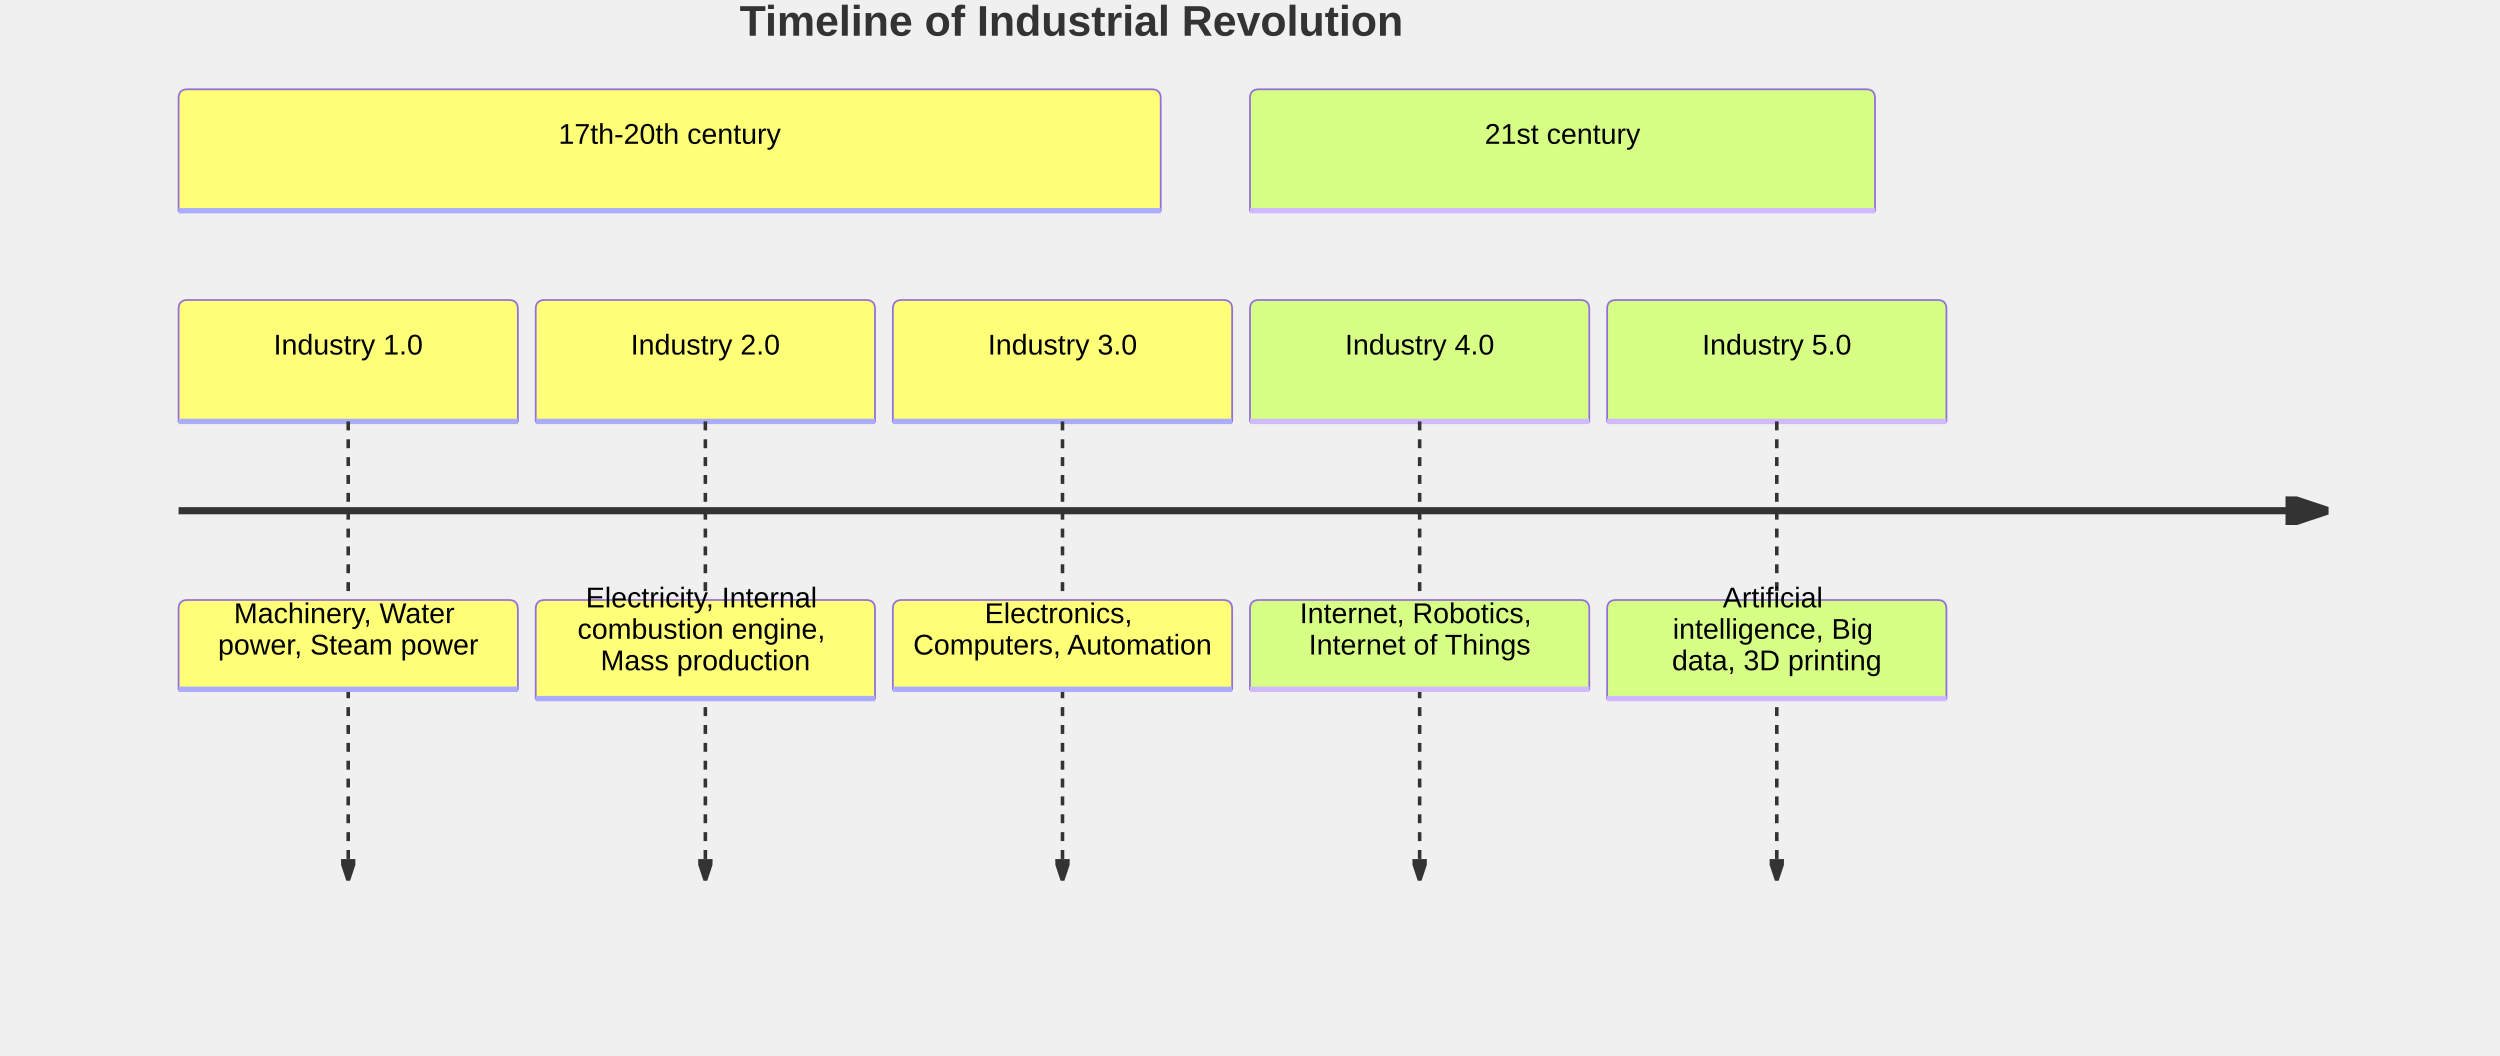
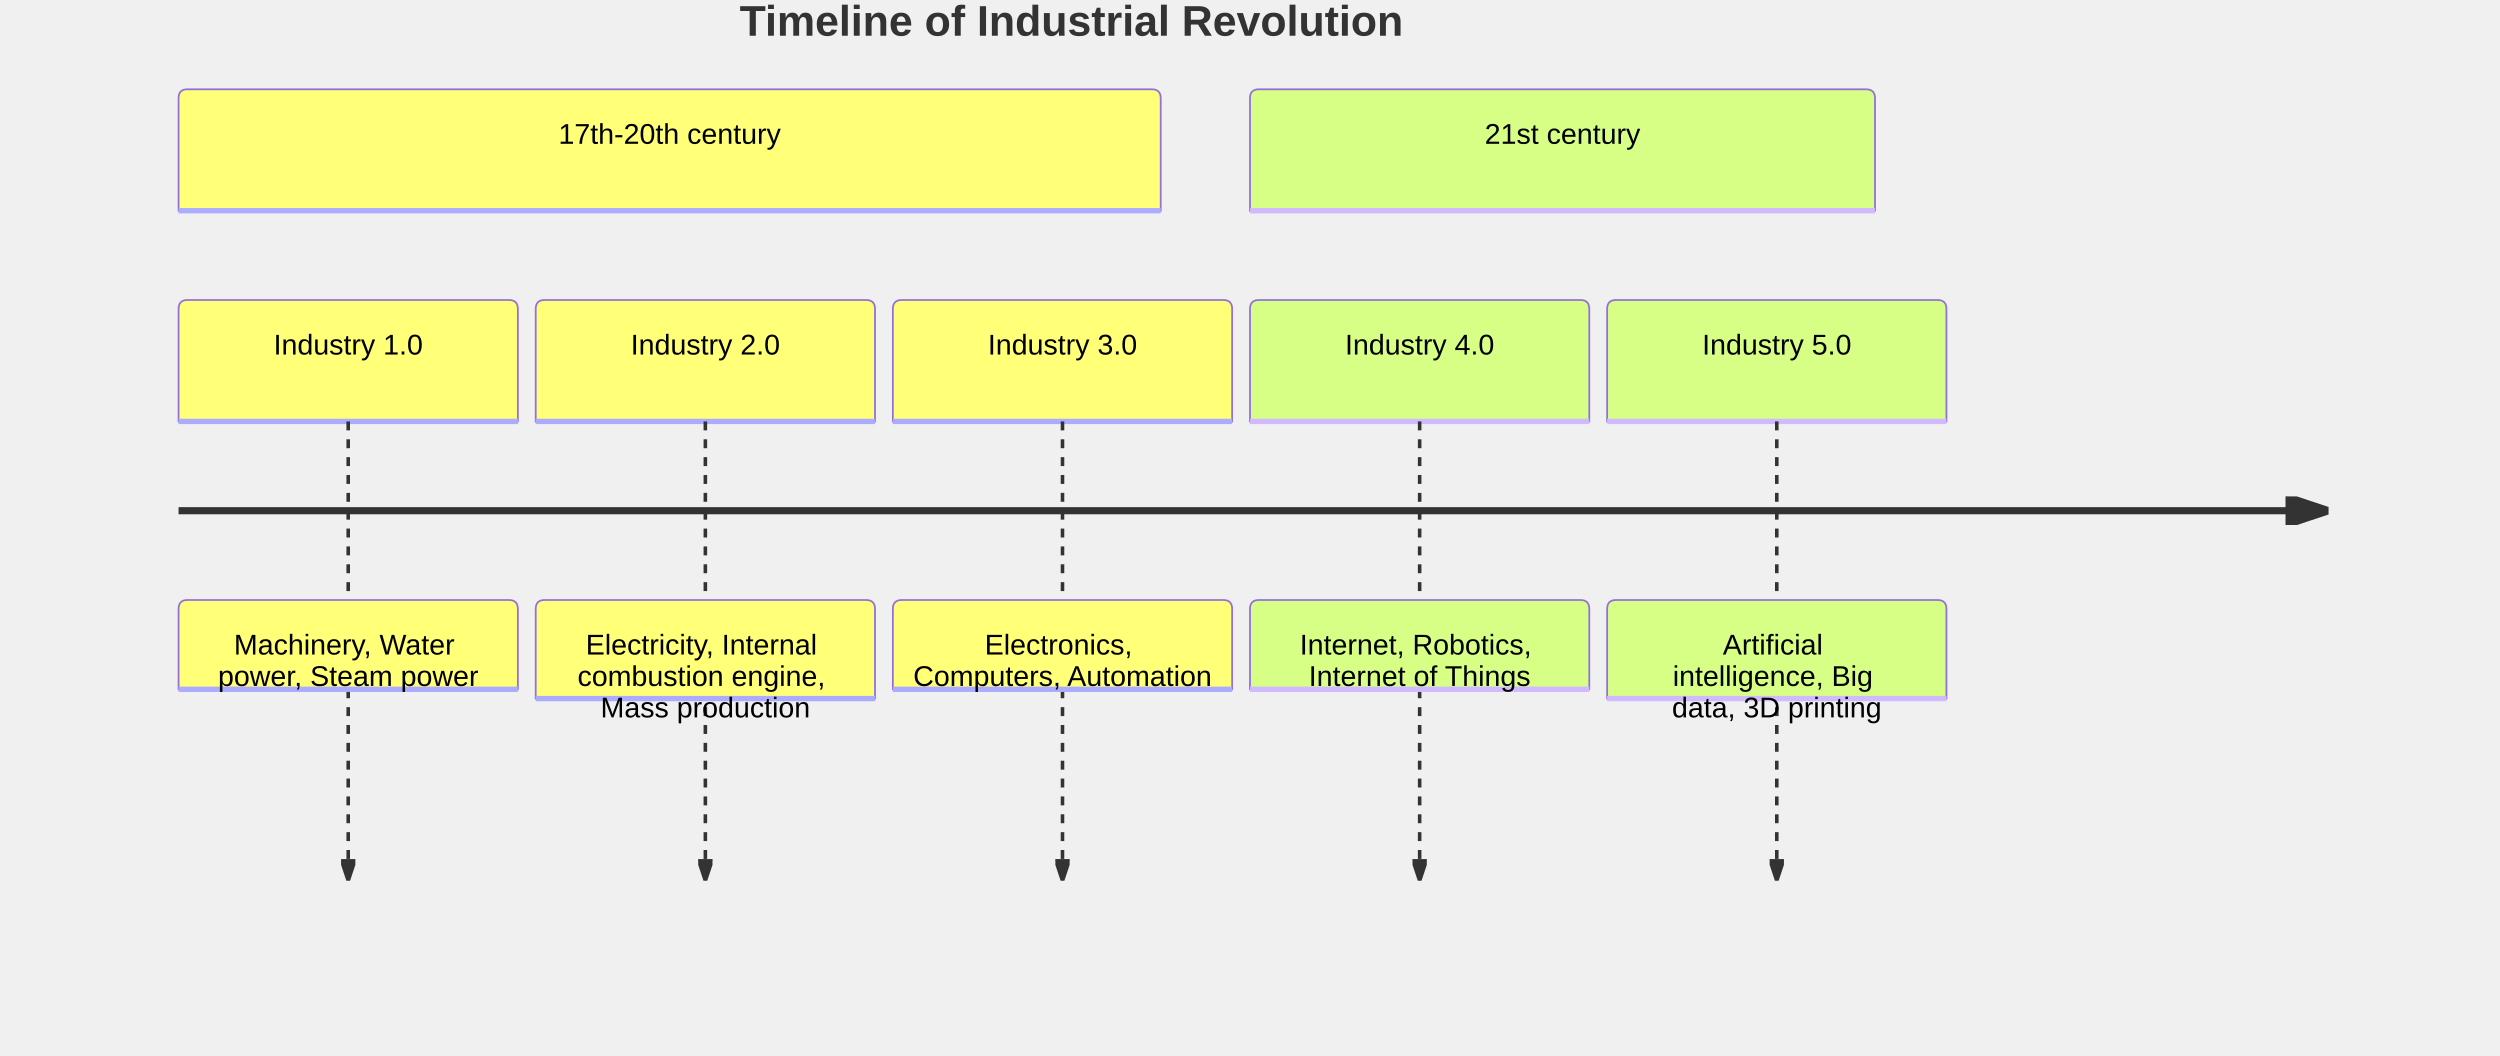
<svg xmlns="http://www.w3.org/2000/svg" width="1400" height="591.2" viewBox="0 0 1400 591.2" class="mermaid">
  <style>

.mermaid {
  font-family: trebuchet ms, verdana, arial, sans-serif;
  font-size: 16px;
}

.node rect,
.node polygon,
.node circle,
.node ellipse,
.node path {
  fill: #ECECFF;
  stroke: #9370DB;
  stroke-width: 1px;
}

.node line {
  stroke: #9370DB;
  stroke-width: 1px;
}

.node .label {
  fill: #333333;
}

.node text {
  fill: #333333;
  font-family: trebuchet ms, verdana, arial, sans-serif;
  font-size: 16px;
}

.edge-path {
  fill: none;
  stroke: #333333;
  stroke-width: 1px;
}

.edge-label {
  fill: #333333;
  font-family: trebuchet ms, verdana, arial, sans-serif;
}

.edge-label-bg {
  fill: rgba(232, 232, 232, 0.8);
}

.subgraph {
  fill: #ffffde;
  stroke: #aaaa33;
  stroke-width: 1px;
}

.subgraph-title {
  fill: #333333;
  font-weight: bold;
}

.cluster rect {
  fill: #ffffde;
  stroke: #aaaa33;
  stroke-width: 1px;
  rx: 5px;
  ry: 5px;
}

.cluster-label {
  fill: #333333;
  font-family: trebuchet ms, verdana, arial, sans-serif;
  font-size: 16px;
  font-weight: bold;
}

marker path {
  fill: #333333;
  stroke: #333333;
}


.titleText {
  text-anchor: middle;
  font-size: 24px;
  fill: #333333;
  font-family: trebuchet ms, verdana, arial, sans-serif;
}

.timeline-node {
  font-family: trebuchet ms, verdana, arial, sans-serif;
}

.timeline-node text {
  fill: #333333;
  font-size: 16px;
}

.lineWrapper line {
  stroke: #333333;
}

.section--1 {
  fill: hsl(240, 100%, 76.27%);
}

.section--1 text {
  fill: #ffffff;
}

.node-section--1 {
  fill: hsl(240, 100%, 76.27%);
  stroke: #9370DB;
  stroke-width: 1px;
}

.node-line--1 {
  stroke: hsl(60, 100%, 86.27%);
  stroke-width: 3px;
}

.section-0 {
  fill: hsl(60, 100%, 73.53%);
}

.section-0 text {
  fill: black;
}

.node-section-0 {
  fill: hsl(60, 100%, 73.53%);
  stroke: #9370DB;
  stroke-width: 1px;
}

.node-line-0 {
  stroke: hsl(240, 100%, 83.53%);
  stroke-width: 3px;
}

.section-1 {
  fill: hsl(80, 100%, 76.27%);
}

.section-1 text {
  fill: black;
}

.node-section-1 {
  fill: hsl(80, 100%, 76.27%);
  stroke: #9370DB;
  stroke-width: 1px;
}

.node-line-1 {
  stroke: hsl(260, 100%, 86.27%);
  stroke-width: 3px;
}

.section-2 {
  fill: hsl(270, 100%, 76.27%);
}

.section-2 text {
  fill: black;
}

.node-section-2 {
  fill: hsl(270, 100%, 76.27%);
  stroke: #9370DB;
  stroke-width: 1px;
}

.node-line-2 {
  stroke: hsl(90, 100%, 86.27%);
  stroke-width: 3px;
}

.section-3 {
  fill: hsl(300, 100%, 76.27%);
}

.section-3 text {
  fill: black;
}

.node-section-3 {
  fill: hsl(300, 100%, 76.27%);
  stroke: #9370DB;
  stroke-width: 1px;
}

.node-line-3 {
  stroke: hsl(120, 100%, 86.27%);
  stroke-width: 3px;
}

.section-4 {
  fill: hsl(330, 100%, 76.27%);
}

.section-4 text {
  fill: black;
}

.node-section-4 {
  fill: hsl(330, 100%, 76.27%);
  stroke: #9370DB;
  stroke-width: 1px;
}

.node-line-4 {
  stroke: hsl(150, 100%, 86.27%);
  stroke-width: 3px;
}

.section-5 {
  fill: hsl(0, 100%, 76.27%);
}

.section-5 text {
  fill: black;
}

.node-section-5 {
  fill: hsl(0, 100%, 76.27%);
  stroke: #9370DB;
  stroke-width: 1px;
}

.node-line-5 {
  stroke: hsl(180, 100%, 86.27%);
  stroke-width: 3px;
}

.section-6 {
  fill: hsl(30, 100%, 76.27%);
}

.section-6 text {
  fill: black;
}

.node-section-6 {
  fill: hsl(30, 100%, 76.27%);
  stroke: #9370DB;
  stroke-width: 1px;
}

.node-line-6 {
  stroke: hsl(210, 100%, 86.27%);
  stroke-width: 3px;
}

.section-7 {
  fill: hsl(90, 100%, 76.27%);
}

.section-7 text {
  fill: black;
}

.node-section-7 {
  fill: hsl(90, 100%, 76.27%);
  stroke: #9370DB;
  stroke-width: 1px;
}

.node-line-7 {
  stroke: hsl(270, 100%, 86.27%);
  stroke-width: 3px;
}

.section-8 {
  fill: hsl(150, 100%, 76.27%);
}

.section-8 text {
  fill: black;
}

.node-section-8 {
  fill: hsl(150, 100%, 76.27%);
  stroke: #9370DB;
  stroke-width: 1px;
}

.node-line-8 {
  stroke: hsl(330, 100%, 86.27%);
  stroke-width: 3px;
}

.section-9 {
  fill: hsl(180, 100%, 76.27%);
}

.section-9 text {
  fill: black;
}

.node-section-9 {
  fill: hsl(180, 100%, 76.27%);
  stroke: #9370DB;
  stroke-width: 1px;
}

.node-line-9 {
  stroke: hsl(0, 100%, 86.27%);
  stroke-width: 3px;
}

.section-10 {
  fill: hsl(210, 100%, 76.27%);
}

.section-10 text {
  fill: black;
}

.node-section-10 {
  fill: hsl(210, 100%, 76.27%);
  stroke: #9370DB;
  stroke-width: 1px;
}

.node-line-10 {
  stroke: hsl(30, 100%, 86.27%);
  stroke-width: 3px;
}

.section-11 {
  fill: hsl(240, 100%, 76.27%);
}

.section-11 text {
  fill: black;
}

.node-section-11 {
  fill: hsl(240, 100%, 76.27%);
  stroke: #9370DB;
  stroke-width: 1px;
}

.node-line-11 {
  stroke: hsl(60, 100%, 86.27%);
  stroke-width: 3px;
}

  </style>
  <g class="root">
    <g class="clusters">

    </g>
    <g class="edgePaths">

    </g>
    <g class="edgeLabels">

    </g>
    <g class="nodes">

    </g>
    <defs>
      <marker id="arrowhead" refX="5" refY="2" markerWidth="6" markerHeight="4" orient="auto">
        <path d="M 0,0 V 4 L6,2 Z" />
      </marker>
    </defs>
-     <text x="600" y="20" class="titleText" font-size="4ex" font-weight="bold" text-anchor="middle">Timeline of Industrial Revolution</text>
+     <text x="600" y="20" class="titleText" font-weight="bold" text-anchor="middle" font-size="4ex">Timeline of Industrial Revolution</text>
    <g class="timeline-node section-0" transform="translate(100, 50)">
      <path d="M0 63 v-58 q0,-5 5,-5 h540 q5,0 5,5 v63 H0 Z" class="node-bkg node-section-0" />
      <line x1="0" y1="68" x2="550" y2="68" class="node-line-0" />
-       <text x="275" y="10" alignment-baseline="middle" dominant-baseline="middle" dy="1em" text-anchor="middle">17th-20th century</text>
+       <text x="275" y="10" dominant-baseline="middle" text-anchor="middle" dy="1em" alignment-baseline="middle">17th-20th century</text>
    </g>
    <g class="taskWrapper timeline-node section-0" transform="translate(100, 168)">
      <path d="M0 63 v-58 q0,-5 5,-5 h180 q5,0 5,5 v63 H0 Z" class="node-bkg node-section-0" />
      <line x1="0" y1="68" x2="190" y2="68" class="node-line-0" />
-       <text x="95" y="10" text-anchor="middle" alignment-baseline="middle" dy="1em" dominant-baseline="middle">Industry 1.0</text>
-     </g>
-     <g class="lineWrapper">
-       <line x1="195" y1="236" x2="195" y2="491.2" stroke-dasharray="5,5" stroke="black" marker-end="url(#arrowhead)" stroke-width="2" />
+       <text x="95" y="10" dy="1em" text-anchor="middle" dominant-baseline="middle" alignment-baseline="middle">Industry 1.0</text>
+     </g>
+     <g class="lineWrapper">
+       <line x1="195" y1="236" x2="195" y2="491.2" stroke-width="2" marker-end="url(#arrowhead)" stroke-dasharray="5,5" stroke="black" />
    </g>
    <g class="eventWrapper timeline-node section-0" transform="translate(100, 336)">
      <path d="M0 45 v-40 q0,-5 5,-5 h180 q5,0 5,5 v45 H0 Z" class="node-bkg node-section-0" />
      <line x1="0" y1="50" x2="190" y2="50" class="node-line-0" />
      <g>
-         <text x="95" y="-7.6" text-anchor="middle" dominant-baseline="middle" alignment-baseline="middle" dy="1em">
-           <tspan x="95" dy="0em">Machinery, Water</tspan>
+         <text x="95" y="10" text-anchor="middle" dominant-baseline="middle" alignment-baseline="middle">
+           <tspan x="95" dy="1em">Machinery, Water</tspan>
          <tspan x="95" dy="1.1em">power, Steam power</tspan>
        </text>
      </g>
    </g>
    <g class="taskWrapper timeline-node section-0" transform="translate(300, 168)">
      <path d="M0 63 v-58 q0,-5 5,-5 h180 q5,0 5,5 v63 H0 Z" class="node-bkg node-section-0" />
      <line x1="0" y1="68" x2="190" y2="68" class="node-line-0" />
-       <text x="95" y="10" text-anchor="middle" dominant-baseline="middle" dy="1em" alignment-baseline="middle">Industry 2.0</text>
-     </g>
-     <g class="lineWrapper">
-       <line x1="395" y1="236" x2="395" y2="491.2" marker-end="url(#arrowhead)" stroke-dasharray="5,5" stroke-width="2" stroke="black" />
+       <text x="95" y="10" dy="1em" dominant-baseline="middle" text-anchor="middle" alignment-baseline="middle">Industry 2.0</text>
+     </g>
+     <g class="lineWrapper">
+       <line x1="395" y1="236" x2="395" y2="491.2" marker-end="url(#arrowhead)" stroke-width="2" stroke-dasharray="5,5" stroke="black" />
    </g>
    <g class="eventWrapper timeline-node section-0" transform="translate(300, 336)">
      <path d="M0 50.2 v-45.2 q0,-5 5,-5 h180 q5,0 5,5 v50.2 H0 Z" class="node-bkg node-section-0" />
      <line x1="0" y1="55.2" x2="190" y2="55.2" class="node-line-0" />
      <g>
-         <text x="95" y="-16.4" text-anchor="middle" dominant-baseline="middle" alignment-baseline="middle" dy="1em">
-           <tspan x="95" dy="0em">Electricity, Internal</tspan>
+         <text x="95" y="10" text-anchor="middle" dominant-baseline="middle" alignment-baseline="middle">
+           <tspan x="95" dy="1em">Electricity, Internal</tspan>
          <tspan x="95" dy="1.1em">combustion engine,</tspan>
          <tspan x="95" dy="1.1em">Mass production</tspan>
        </text>
      </g>
    </g>
    <g class="taskWrapper timeline-node section-0" transform="translate(500, 168)">
      <path d="M0 63 v-58 q0,-5 5,-5 h180 q5,0 5,5 v63 H0 Z" class="node-bkg node-section-0" />
      <line x1="0" y1="68" x2="190" y2="68" class="node-line-0" />
-       <text x="95" y="10" text-anchor="middle" alignment-baseline="middle" dy="1em" dominant-baseline="middle">Industry 3.0</text>
-     </g>
-     <g class="lineWrapper">
-       <line x1="595" y1="236" x2="595" y2="491.2" stroke-dasharray="5,5" marker-end="url(#arrowhead)" stroke-width="2" stroke="black" />
+       <text x="95" y="10" text-anchor="middle" dominant-baseline="middle" dy="1em" alignment-baseline="middle">Industry 3.0</text>
+     </g>
+     <g class="lineWrapper">
+       <line x1="595" y1="236" x2="595" y2="491.2" stroke-width="2" stroke-dasharray="5,5" marker-end="url(#arrowhead)" stroke="black" />
    </g>
    <g class="eventWrapper timeline-node section-0" transform="translate(500, 336)">
      <path d="M0 45 v-40 q0,-5 5,-5 h180 q5,0 5,5 v45 H0 Z" class="node-bkg node-section-0" />
      <line x1="0" y1="50" x2="190" y2="50" class="node-line-0" />
      <g>
-         <text x="95" y="-7.6" text-anchor="middle" dominant-baseline="middle" alignment-baseline="middle" dy="1em">
-           <tspan x="95" dy="0em">Electronics,</tspan>
+         <text x="95" y="10" text-anchor="middle" dominant-baseline="middle" alignment-baseline="middle">
+           <tspan x="95" dy="1em">Electronics,</tspan>
          <tspan x="95" dy="1.1em">Computers, Automation</tspan>
        </text>
      </g>
    </g>
    <g class="timeline-node section-1" transform="translate(700, 50)">
      <path d="M0 63 v-58 q0,-5 5,-5 h340 q5,0 5,5 v63 H0 Z" class="node-bkg node-section-1" />
      <line x1="0" y1="68" x2="350" y2="68" class="node-line-1" />
-       <text x="175" y="10" dominant-baseline="middle" alignment-baseline="middle" text-anchor="middle" dy="1em">21st century</text>
+       <text x="175" y="10" dy="1em" dominant-baseline="middle" alignment-baseline="middle" text-anchor="middle">21st century</text>
    </g>
    <g class="taskWrapper timeline-node section-1" transform="translate(700, 168)">
      <path d="M0 63 v-58 q0,-5 5,-5 h180 q5,0 5,5 v63 H0 Z" class="node-bkg node-section-1" />
      <line x1="0" y1="68" x2="190" y2="68" class="node-line-1" />
-       <text x="95" y="10" dominant-baseline="middle" dy="1em" alignment-baseline="middle" text-anchor="middle">Industry 4.0</text>
-     </g>
-     <g class="lineWrapper">
-       <line x1="795" y1="236" x2="795" y2="491.2" stroke="black" stroke-dasharray="5,5" marker-end="url(#arrowhead)" stroke-width="2" />
+       <text x="95" y="10" dominant-baseline="middle" text-anchor="middle" alignment-baseline="middle" dy="1em">Industry 4.0</text>
+     </g>
+     <g class="lineWrapper">
+       <line x1="795" y1="236" x2="795" y2="491.2" stroke-width="2" marker-end="url(#arrowhead)" stroke="black" stroke-dasharray="5,5" />
    </g>
    <g class="eventWrapper timeline-node section-1" transform="translate(700, 336)">
      <path d="M0 45 v-40 q0,-5 5,-5 h180 q5,0 5,5 v45 H0 Z" class="node-bkg node-section-1" />
      <line x1="0" y1="50" x2="190" y2="50" class="node-line-1" />
      <g>
-         <text x="95" y="-7.6" text-anchor="middle" dominant-baseline="middle" alignment-baseline="middle" dy="1em">
-           <tspan x="95" dy="0em">Internet, Robotics,</tspan>
+         <text x="95" y="10" text-anchor="middle" dominant-baseline="middle" alignment-baseline="middle">
+           <tspan x="95" dy="1em">Internet, Robotics,</tspan>
          <tspan x="95" dy="1.1em">Internet of Things</tspan>
        </text>
      </g>
    </g>
    <g class="taskWrapper timeline-node section-1" transform="translate(900, 168)">
      <path d="M0 63 v-58 q0,-5 5,-5 h180 q5,0 5,5 v63 H0 Z" class="node-bkg node-section-1" />
      <line x1="0" y1="68" x2="190" y2="68" class="node-line-1" />
-       <text x="95" y="10" text-anchor="middle" alignment-baseline="middle" dominant-baseline="middle" dy="1em">Industry 5.0</text>
-     </g>
-     <g class="lineWrapper">
-       <line x1="995" y1="236" x2="995" y2="491.2" stroke-dasharray="5,5" stroke-width="2" stroke="black" marker-end="url(#arrowhead)" />
+       <text x="95" y="10" dy="1em" text-anchor="middle" alignment-baseline="middle" dominant-baseline="middle">Industry 5.0</text>
+     </g>
+     <g class="lineWrapper">
+       <line x1="995" y1="236" x2="995" y2="491.2" stroke-width="2" stroke="black" marker-end="url(#arrowhead)" stroke-dasharray="5,5" />
    </g>
    <g class="eventWrapper timeline-node section-1" transform="translate(900, 336)">
      <path d="M0 50.2 v-45.2 q0,-5 5,-5 h180 q5,0 5,5 v50.2 H0 Z" class="node-bkg node-section-1" />
      <line x1="0" y1="55.2" x2="190" y2="55.2" class="node-line-1" />
      <g>
-         <text x="95" y="-16.4" text-anchor="middle" dominant-baseline="middle" alignment-baseline="middle" dy="1em">
-           <tspan x="95" dy="0em">Artificial</tspan>
+         <text x="95" y="10" text-anchor="middle" dominant-baseline="middle" alignment-baseline="middle">
+           <tspan x="95" dy="1em">Artificial</tspan>
          <tspan x="95" dy="1.1em">intelligence, Big</tspan>
          <tspan x="95" dy="1.1em">data, 3D printing</tspan>
        </text>
      </g>
    </g>
    <g class="lineWrapper">
-       <line x1="100" y1="286" x2="1300" y2="286" stroke-width="4" marker-end="url(#arrowhead)" stroke="black" />
+       <line x1="100" y1="286" x2="1300" y2="286" marker-end="url(#arrowhead)" stroke-width="4" stroke="black" />
    </g>
  </g>
</svg>
